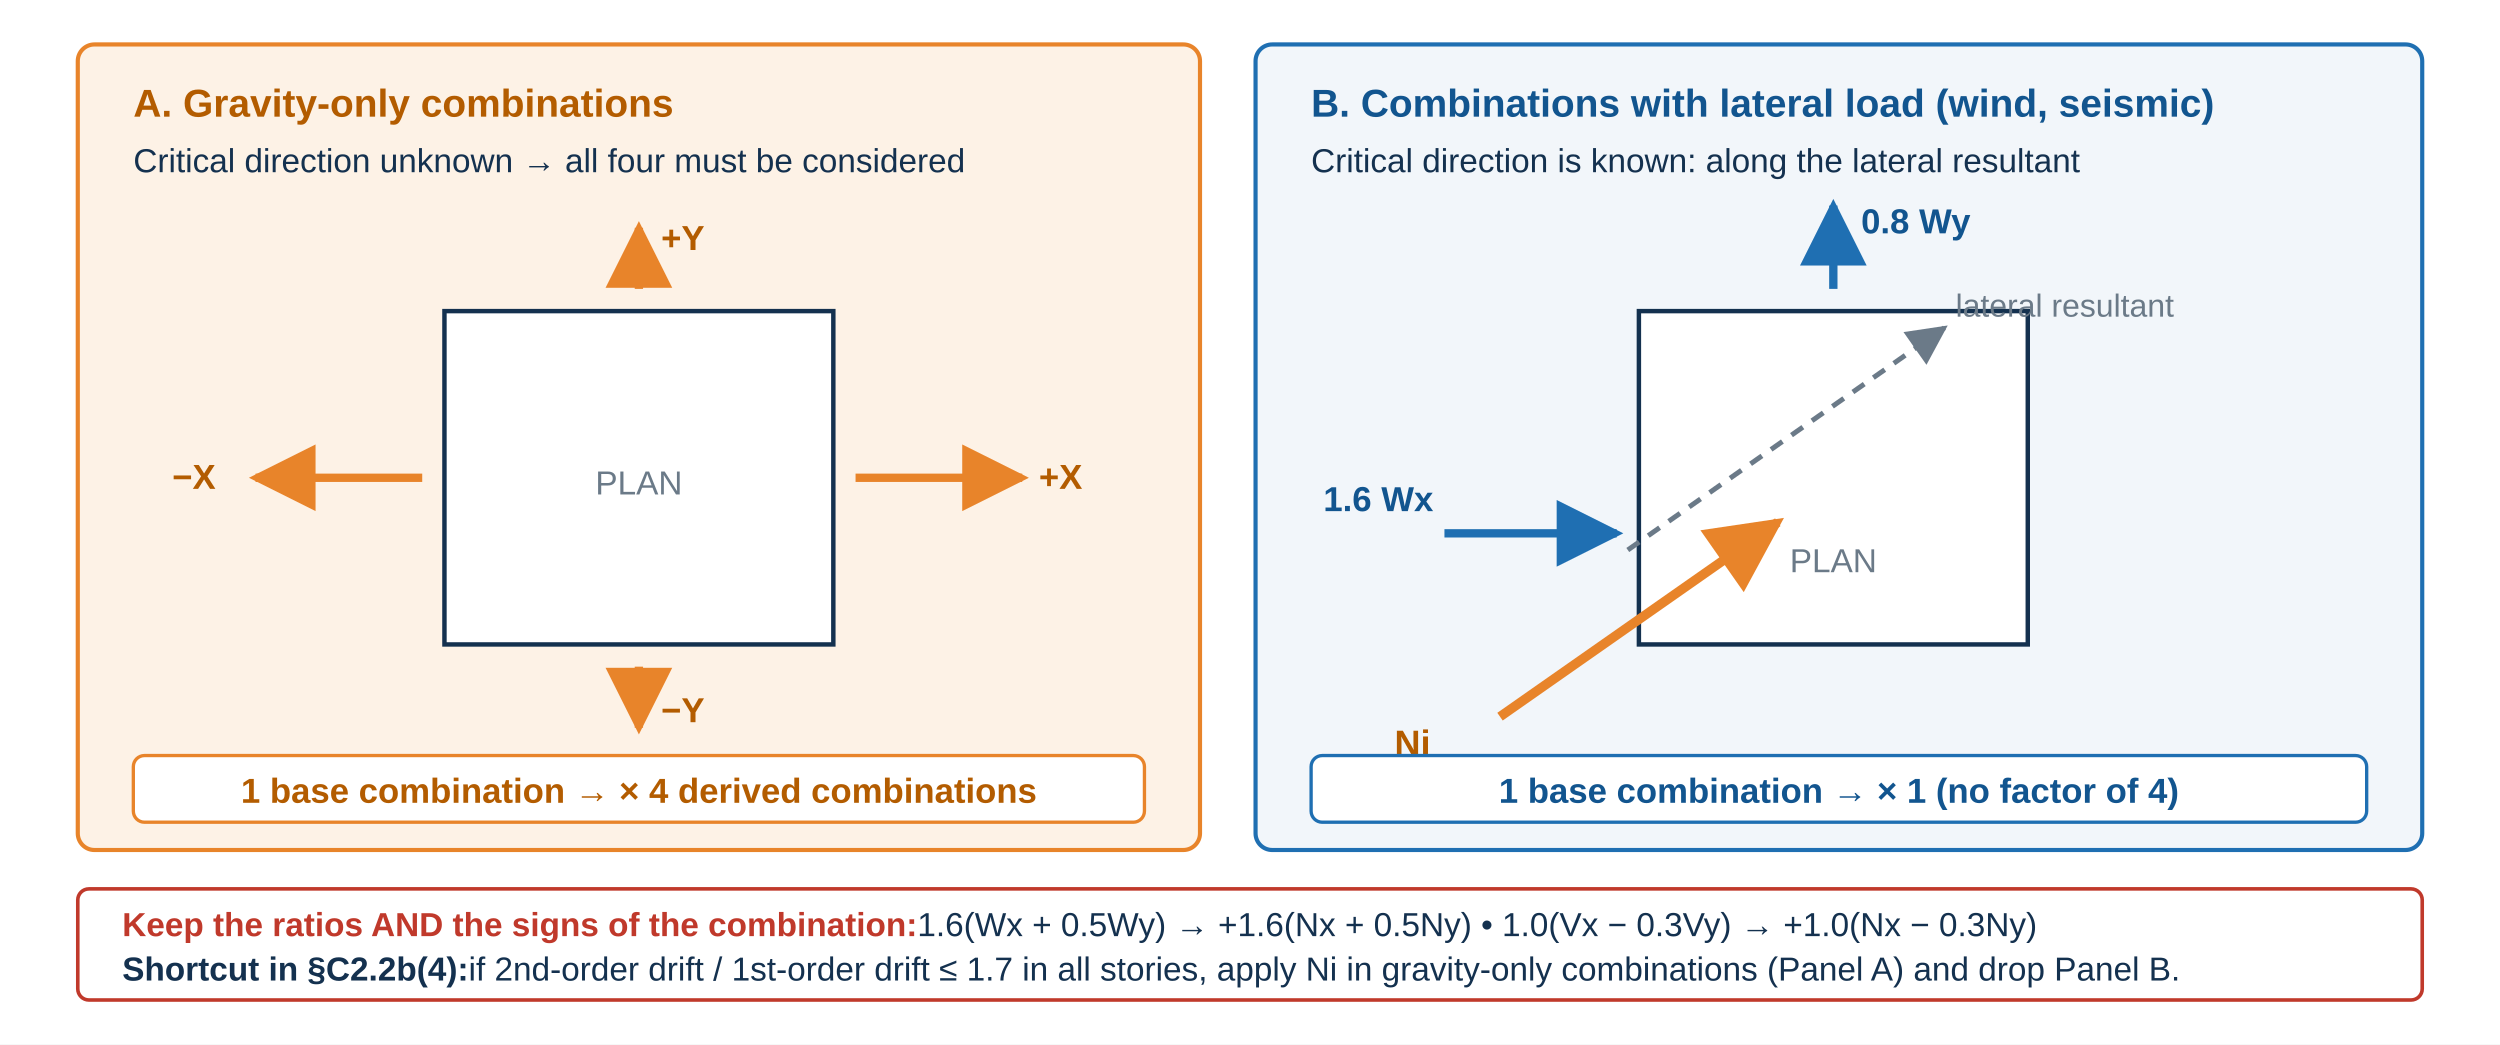
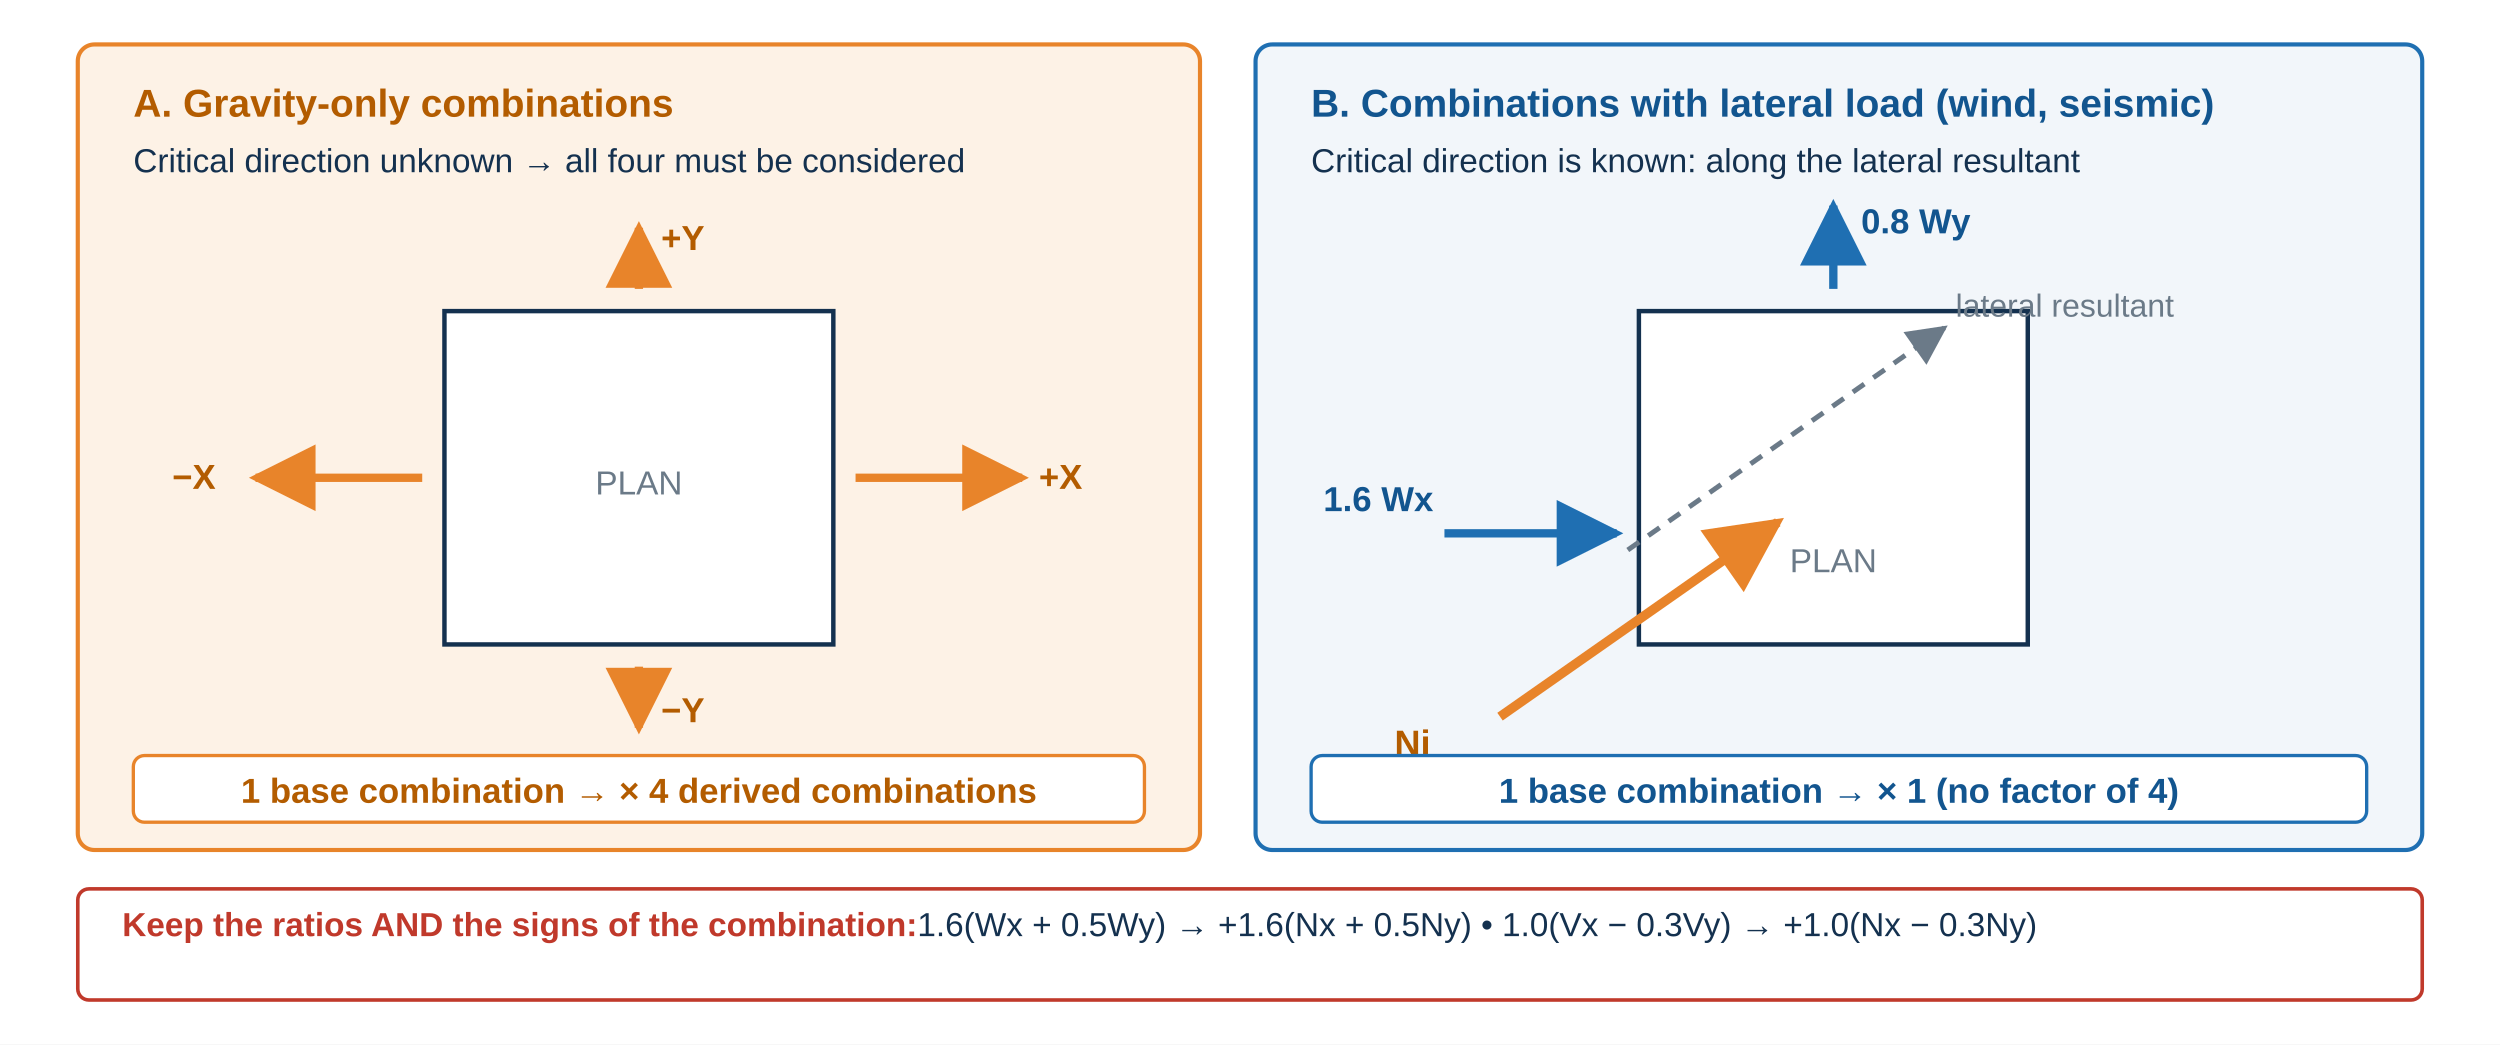
<svg xmlns="http://www.w3.org/2000/svg" viewBox="0 58 900 376" width="900" height="376" font-family="Arial, Helvetica, sans-serif">
  <defs>
    <marker id="d-aro" viewBox="0 0 10 10" refX="9" refY="5" markerWidth="8" markerHeight="8" orient="auto-start-reverse">
      <path d="M 0 0 L 10 5 L 0 10 z" fill="#E8842A" />
    </marker>
    <marker id="d-arb" viewBox="0 0 10 10" refX="9" refY="5" markerWidth="8" markerHeight="8" orient="auto-start-reverse">
      <path d="M 0 0 L 10 5 L 0 10 z" fill="#1F6FB2" />
    </marker>
    <marker id="d-arg" viewBox="0 0 10 10" refX="9" refY="5" markerWidth="8" markerHeight="8" orient="auto-start-reverse">
      <path d="M 0 0 L 10 5 L 0 10 z" fill="#6B7A88" />
    </marker>
  </defs>
  <rect x="0" y="58" width="900" height="376" fill="#FFFFFF" />
  <rect x="28" y="74" width="404" height="290" rx="6" fill="#FDF2E6" stroke="#E8842A" stroke-width="1.5" />
  <text x="48" y="100" font-size="14" font-weight="bold" fill="#B35C00">A. Gravity-only combinations</text>
  <text x="48" y="120" font-size="12" fill="#14314F">Critical direction unknown → all four must be considered</text>
  <rect x="160" y="170" width="140" height="120" fill="#FFFFFF" stroke="#14314F" stroke-width="1.6" />
  <text x="230" y="236" font-size="12" fill="#6B7A88" text-anchor="middle">PLAN</text>
  <line x1="308" y1="230" x2="368" y2="230" stroke="#E8842A" stroke-width="3" marker-end="url(#d-aro)" />
  <text x="374" y="234" font-size="12.5" font-weight="bold" fill="#B35C00">+X</text>
  <line x1="152" y1="230" x2="92" y2="230" stroke="#E8842A" stroke-width="3" marker-end="url(#d-aro)" />
  <text x="62" y="234" font-size="12.5" font-weight="bold" fill="#B35C00">−X</text>
  <line x1="230" y1="162" x2="230" y2="140" stroke="#E8842A" stroke-width="3" marker-end="url(#d-aro)" />
  <text x="238" y="148" font-size="12.5" font-weight="bold" fill="#B35C00">+Y</text>
  <line x1="230" y1="298" x2="230" y2="320" stroke="#E8842A" stroke-width="3" marker-end="url(#d-aro)" />
  <text x="238" y="318" font-size="12.5" font-weight="bold" fill="#B35C00">−Y</text>
  <rect x="48" y="330" width="364" height="24" rx="4" fill="#FFFFFF" stroke="#E8842A" stroke-width="1.2" />
  <text x="230" y="347" font-size="12.5" font-weight="bold" fill="#B35C00" text-anchor="middle">1 base combination  →  × 4 derived combinations</text>
  <rect x="452" y="74" width="420" height="290" rx="6" fill="#F2F6FA" stroke="#1F6FB2" stroke-width="1.5" />
  <text x="472" y="100" font-size="14" font-weight="bold" fill="#12558F">B. Combinations with lateral load (wind, seismic)</text>
  <text x="472" y="120" font-size="12" fill="#14314F">Critical direction is known: along the lateral resultant</text>
  <rect x="590" y="170" width="140" height="120" fill="#FFFFFF" stroke="#14314F" stroke-width="1.6" />
  <text x="660" y="264" font-size="12" fill="#6B7A88" text-anchor="middle">PLAN</text>
  <line x1="520" y1="250" x2="582" y2="250" stroke="#1F6FB2" stroke-width="3" marker-end="url(#d-arb)" />
  <text x="516" y="242" font-size="12.5" font-weight="bold" fill="#12558F" text-anchor="end">1.6 Wx</text>
  <line x1="660" y1="162" x2="660" y2="132" stroke="#1F6FB2" stroke-width="3" marker-end="url(#d-arb)" />
  <text x="670" y="142" font-size="12.5" font-weight="bold" fill="#12558F">0.8 Wy</text>
  <line x1="586" y1="256" x2="700" y2="176" stroke="#6B7A88" stroke-width="1.8" stroke-dasharray="5 4" marker-end="url(#d-arg)" />
  <text x="704" y="172" font-size="11.5" fill="#6B7A88">lateral resultant</text>
  <line x1="540" y1="316" x2="640" y2="246" stroke="#E8842A" stroke-width="3.4" marker-end="url(#d-aro)" />
  <text x="502" y="330" font-size="13" font-weight="bold" fill="#B35C00">Ni</text>
  <rect x="472" y="330" width="380" height="24" rx="4" fill="#FFFFFF" stroke="#1F6FB2" stroke-width="1.2" />
  <text x="662" y="347" font-size="12.5" font-weight="bold" fill="#12558F" text-anchor="middle">1 base combination  →  × 1 (no factor of 4)</text>
  <rect x="28" y="378" width="844" height="40" rx="4" fill="#FFFFFF" stroke="#C0392B" stroke-width="1.3" />
  <text x="44" y="395" font-size="12" fill="#14314F">
    <tspan font-weight="bold" fill="#C0392B">Keep the ratios AND the signs of the combination: </tspan>1.6(Wx + 0.5Wy) → +1.6(Nx + 0.5Ny)   •   1.0(Vx − 0.3Vy) → +1.0(Nx − 0.3Ny)</text>
-   <text x="44" y="411" font-size="12" fill="#14314F">
-     <tspan font-weight="bold">Shortcut in §C2.2b(4): </tspan>if 2nd-order drift / 1st-order drift ≤ 1.7 in all stories, apply Ni in gravity-only combinations (Panel A) and drop Panel B.</text>
</svg>
